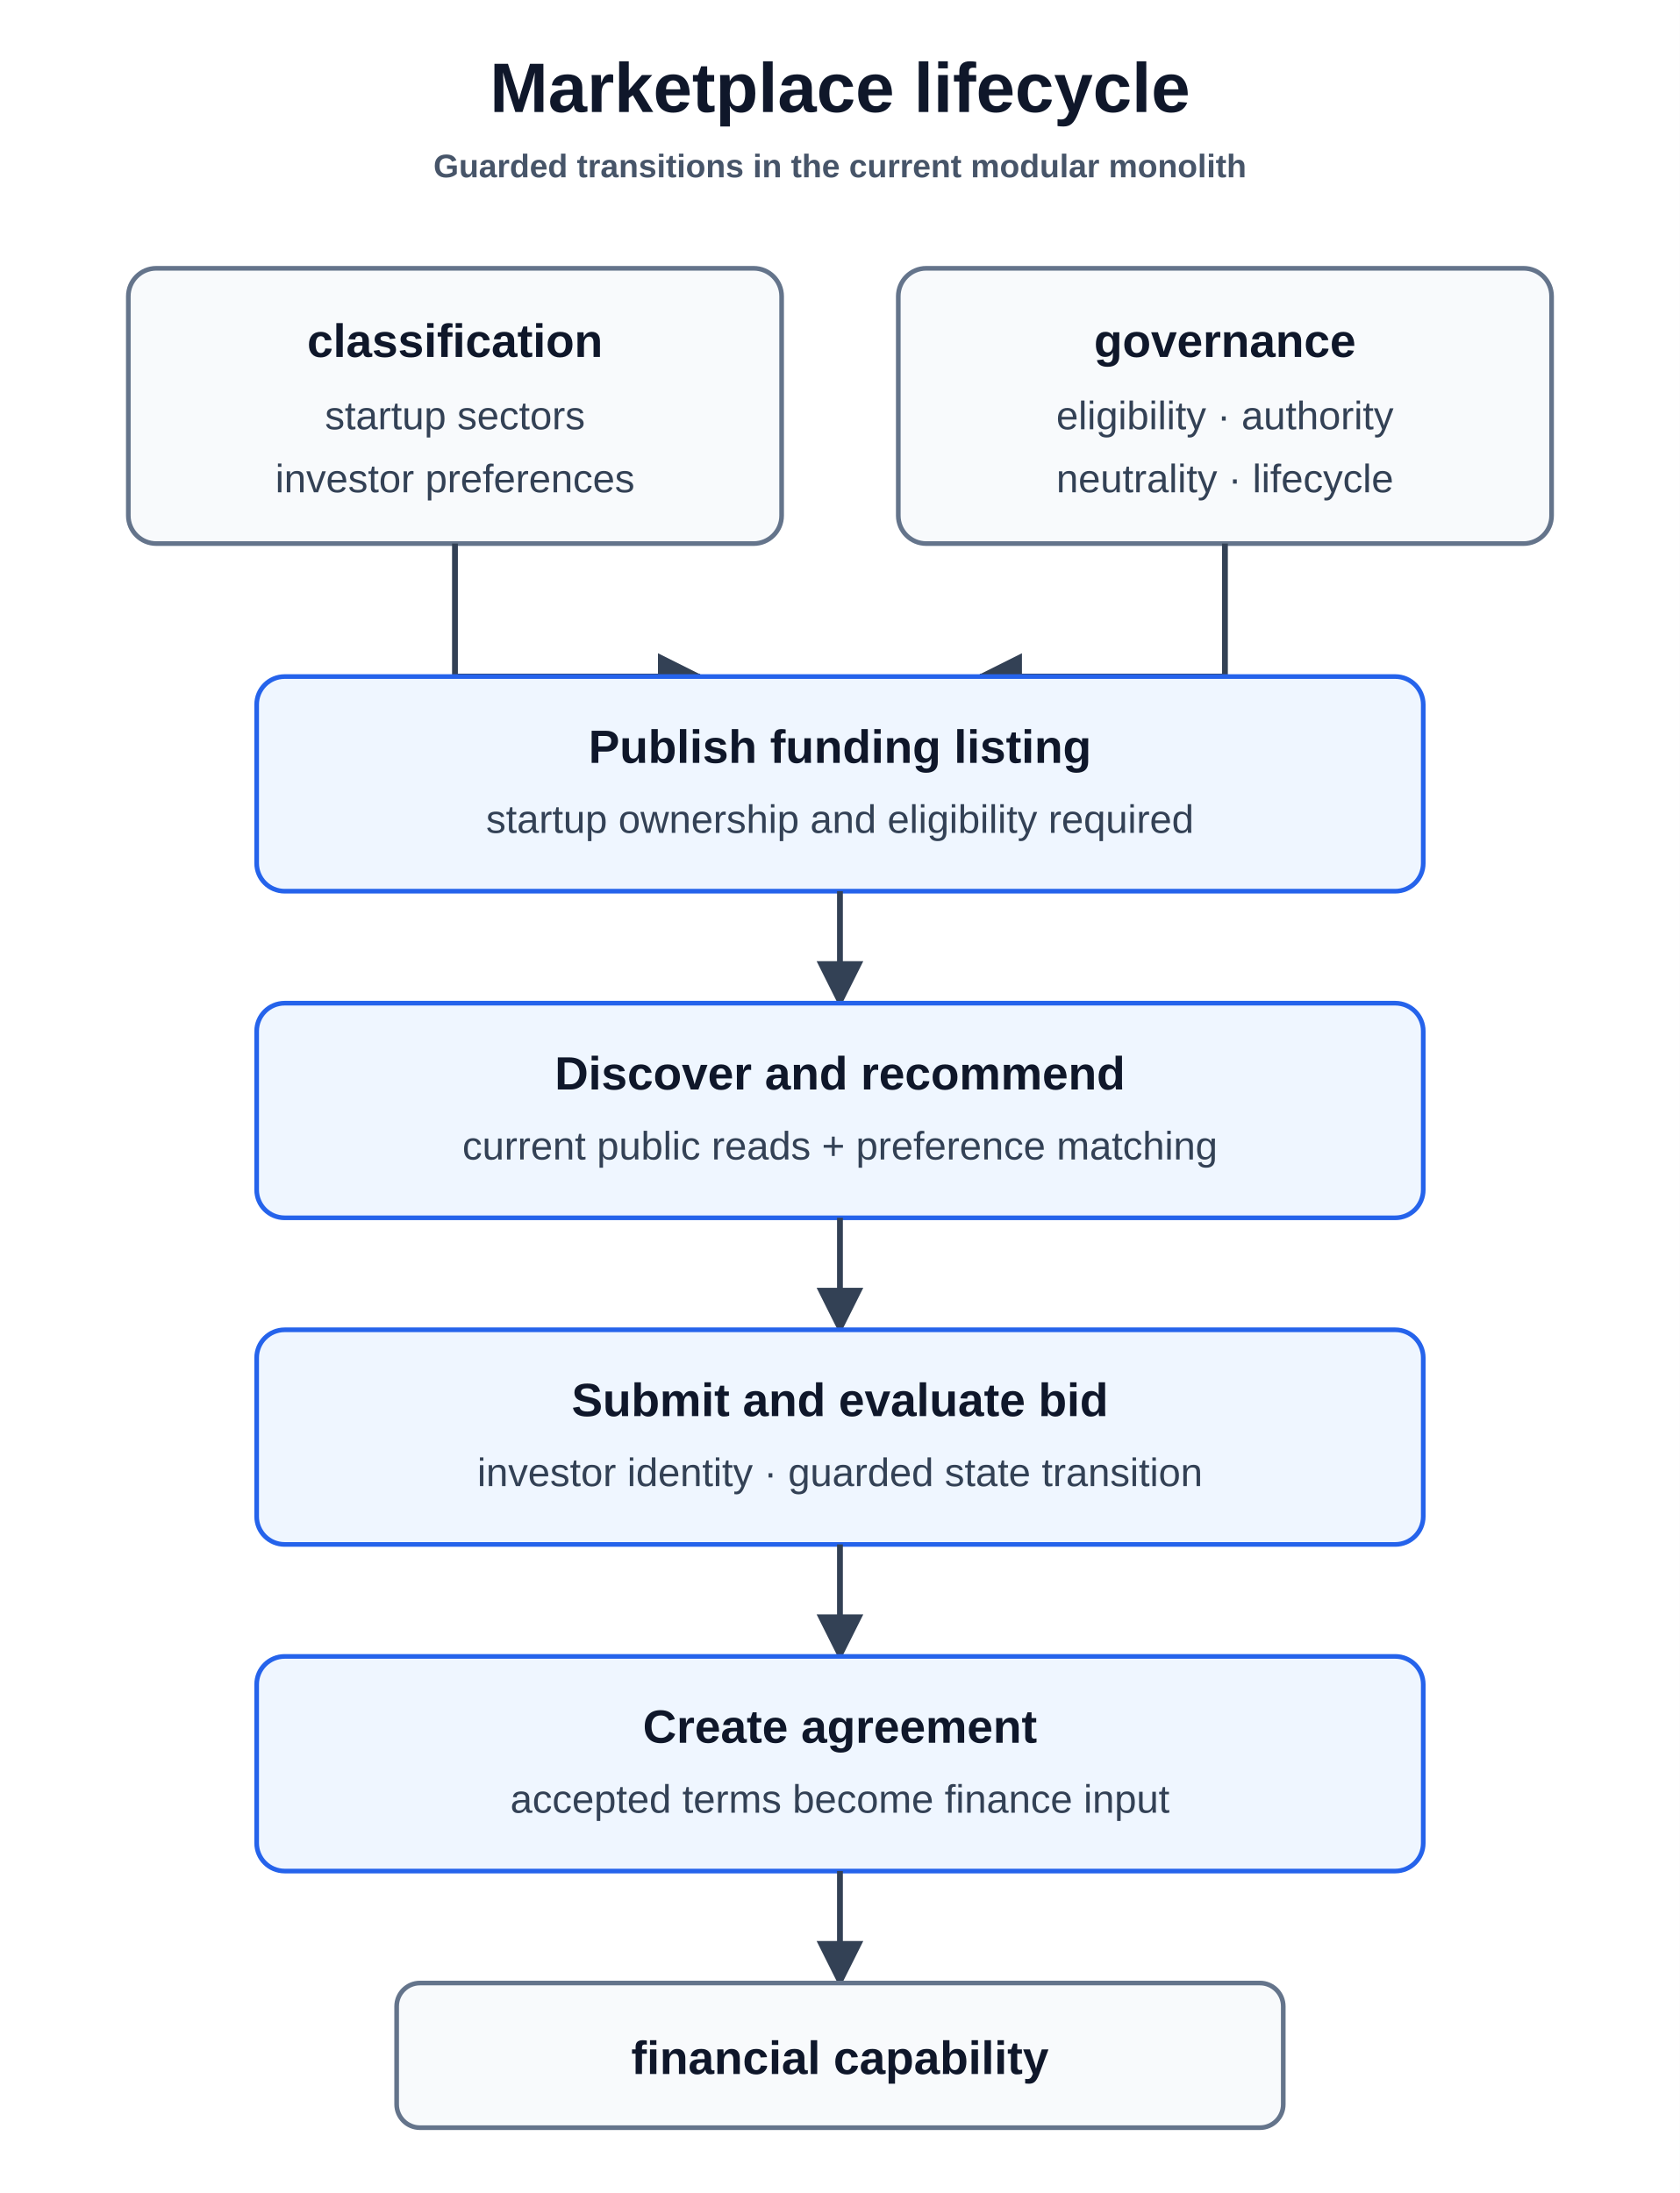
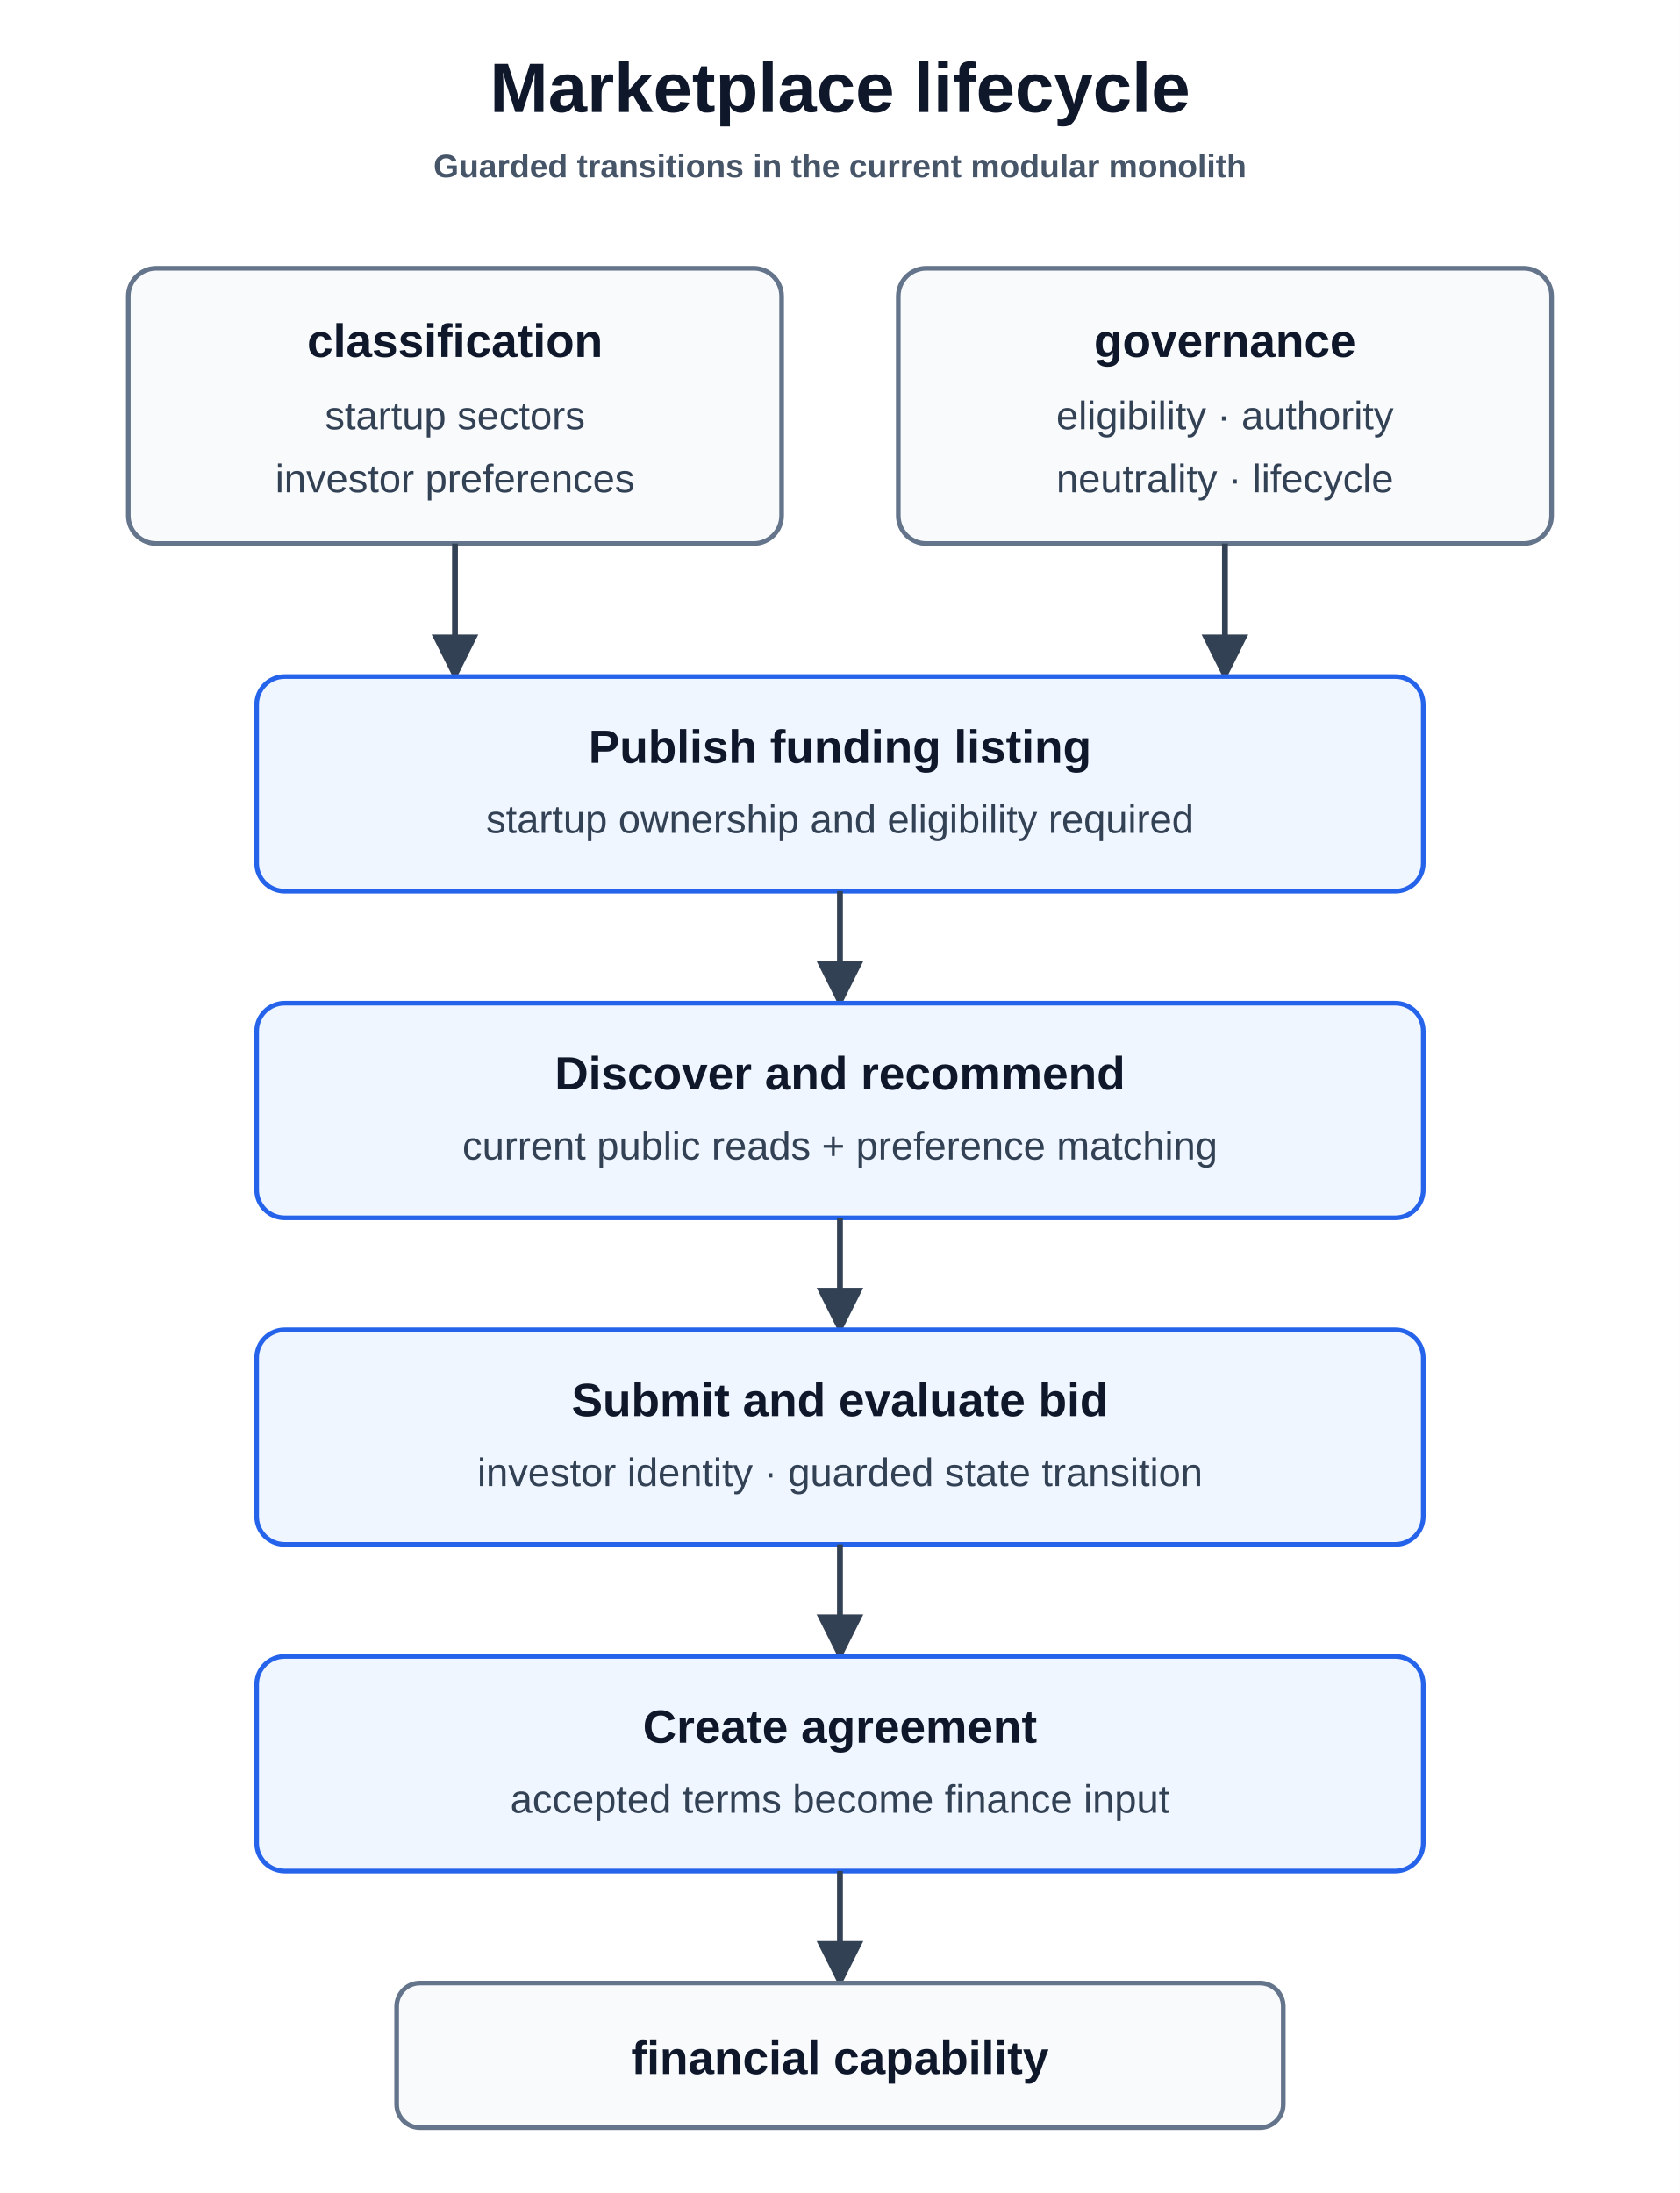
<svg xmlns="http://www.w3.org/2000/svg" width="720" height="940" viewBox="0 0 720 940" role="img" aria-labelledby="title desc">
  <defs>
    <marker id="a" viewBox="0 0 10 10" refX="9" refY="5" markerWidth="8" markerHeight="8" orient="auto">
      <path d="M0 0 10 5 0 10Z" fill="#334155" />
    </marker>
    <style>.bg{fill:#fff}.box{fill:#eff6ff;stroke:#2563eb;stroke-width:2}.guard{fill:#f8fafc;stroke:#64748b;stroke-width:2}.t{font:700 30px "Segoe UI",Arial;fill:#0f172a}.h{font:700 20px "Segoe UI",Arial;fill:#0f172a}.b{font:400 17px "Segoe UI",Arial;fill:#334155}.s{font:600 14px "Segoe UI",Arial;fill:#475569}.w{fill:none;stroke:#334155;stroke-width:2.5;marker-end:url(#a)}</style>
  </defs>
  <rect class="bg" width="720" height="940" />
  <text class="t" x="360" y="48" text-anchor="middle">Marketplace lifecycle</text>
  <text class="s" x="360" y="76" text-anchor="middle">Guarded transitions in the current modular monolith</text>
-   <rect class="guard" x="55" y="115" width="280" height="118" rx="12" />
+   <rect id="classification" class="guard" x="55" y="115" width="280" height="118" rx="12" />
  <text class="h" x="195" y="153" text-anchor="middle">classification</text>
  <text class="b" x="195" y="184" text-anchor="middle">startup sectors</text>
  <text class="b" x="195" y="211" text-anchor="middle">investor preferences</text>
-   <rect class="guard" x="385" y="115" width="280" height="118" rx="12" />
+   <rect id="governance" class="guard" x="385" y="115" width="280" height="118" rx="12" />
  <text class="h" x="525" y="153" text-anchor="middle">governance</text>
  <text class="b" x="525" y="184" text-anchor="middle">eligibility · authority</text>
  <text class="b" x="525" y="211" text-anchor="middle">neutrality · lifecycle</text>
-   <path class="w" d="M195 233V290H300" />
-   <path class="w" d="M525 233V290H420" />
-   <rect class="box" x="110" y="290" width="500" height="92" rx="12" />
+   <path class="w" data-target="publish-listing" d="M195 233V290" />
+   <path class="w" data-target="publish-listing" d="M525 233V290" />
+   <rect id="publish-listing" class="box" x="110" y="290" width="500" height="92" rx="12" />
  <text class="h" x="360" y="327" text-anchor="middle">Publish funding listing</text>
  <text class="b" x="360" y="357" text-anchor="middle">startup ownership and eligibility required</text>
-   <path class="w" d="M360 382V430" />
-   <rect class="box" x="110" y="430" width="500" height="92" rx="12" />
+   <path class="w" data-target="discover" d="M360 382V430" />
+   <rect id="discover" class="box" x="110" y="430" width="500" height="92" rx="12" />
  <text class="h" x="360" y="467" text-anchor="middle">Discover and recommend</text>
  <text class="b" x="360" y="497" text-anchor="middle">current public reads + preference matching</text>
-   <path class="w" d="M360 522V570" />
-   <rect class="box" x="110" y="570" width="500" height="92" rx="12" />
+   <path class="w" data-target="evaluate-bid" d="M360 522V570" />
+   <rect id="evaluate-bid" class="box" x="110" y="570" width="500" height="92" rx="12" />
  <text class="h" x="360" y="607" text-anchor="middle">Submit and evaluate bid</text>
  <text class="b" x="360" y="637" text-anchor="middle">investor identity · guarded state transition</text>
-   <path class="w" d="M360 662V710" />
-   <rect class="box" x="110" y="710" width="500" height="92" rx="12" />
+   <path class="w" data-target="create-agreement" d="M360 662V710" />
+   <rect id="create-agreement" class="box" x="110" y="710" width="500" height="92" rx="12" />
  <text class="h" x="360" y="747" text-anchor="middle">Create agreement</text>
  <text class="b" x="360" y="777" text-anchor="middle">accepted terms become finance input</text>
-   <path class="w" d="M360 802V850" />
-   <rect class="guard" x="170" y="850" width="380" height="62" rx="10" />
+   <path class="w" data-target="financial-capability" d="M360 802V850" />
+   <rect id="financial-capability" class="guard" x="170" y="850" width="380" height="62" rx="10" />
  <text class="h" x="360" y="889" text-anchor="middle">financial capability</text>
</svg>
